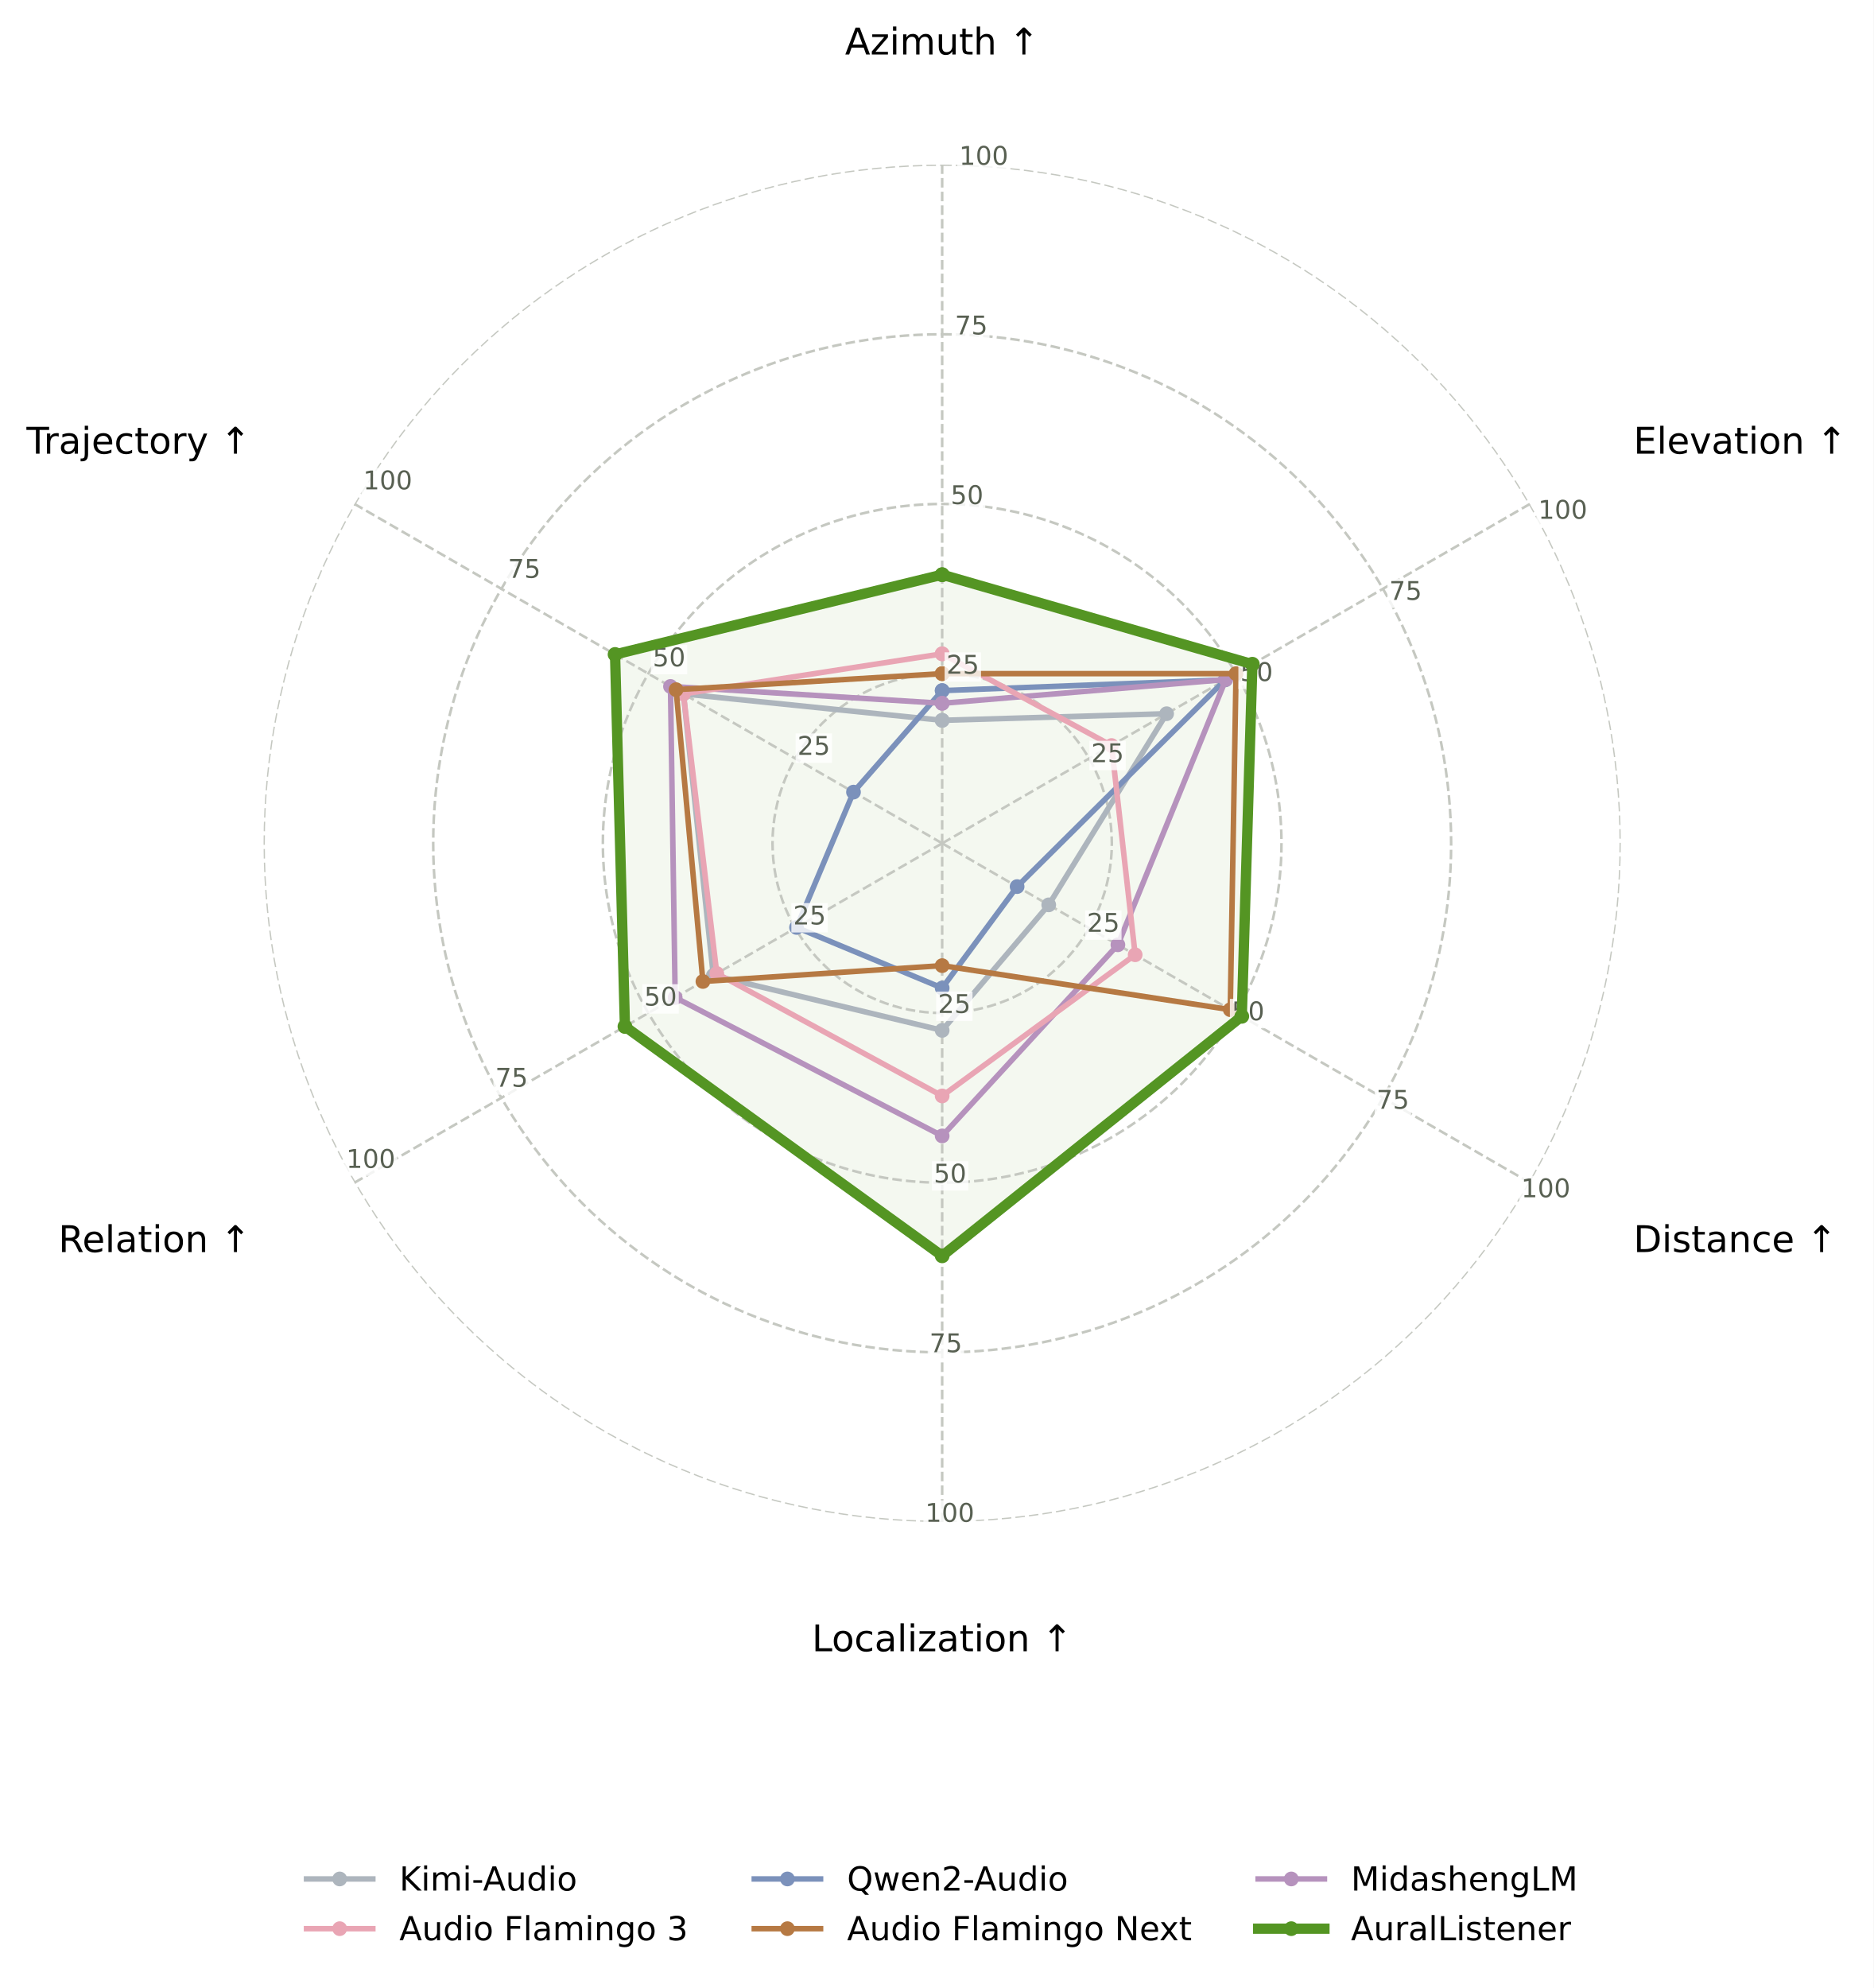
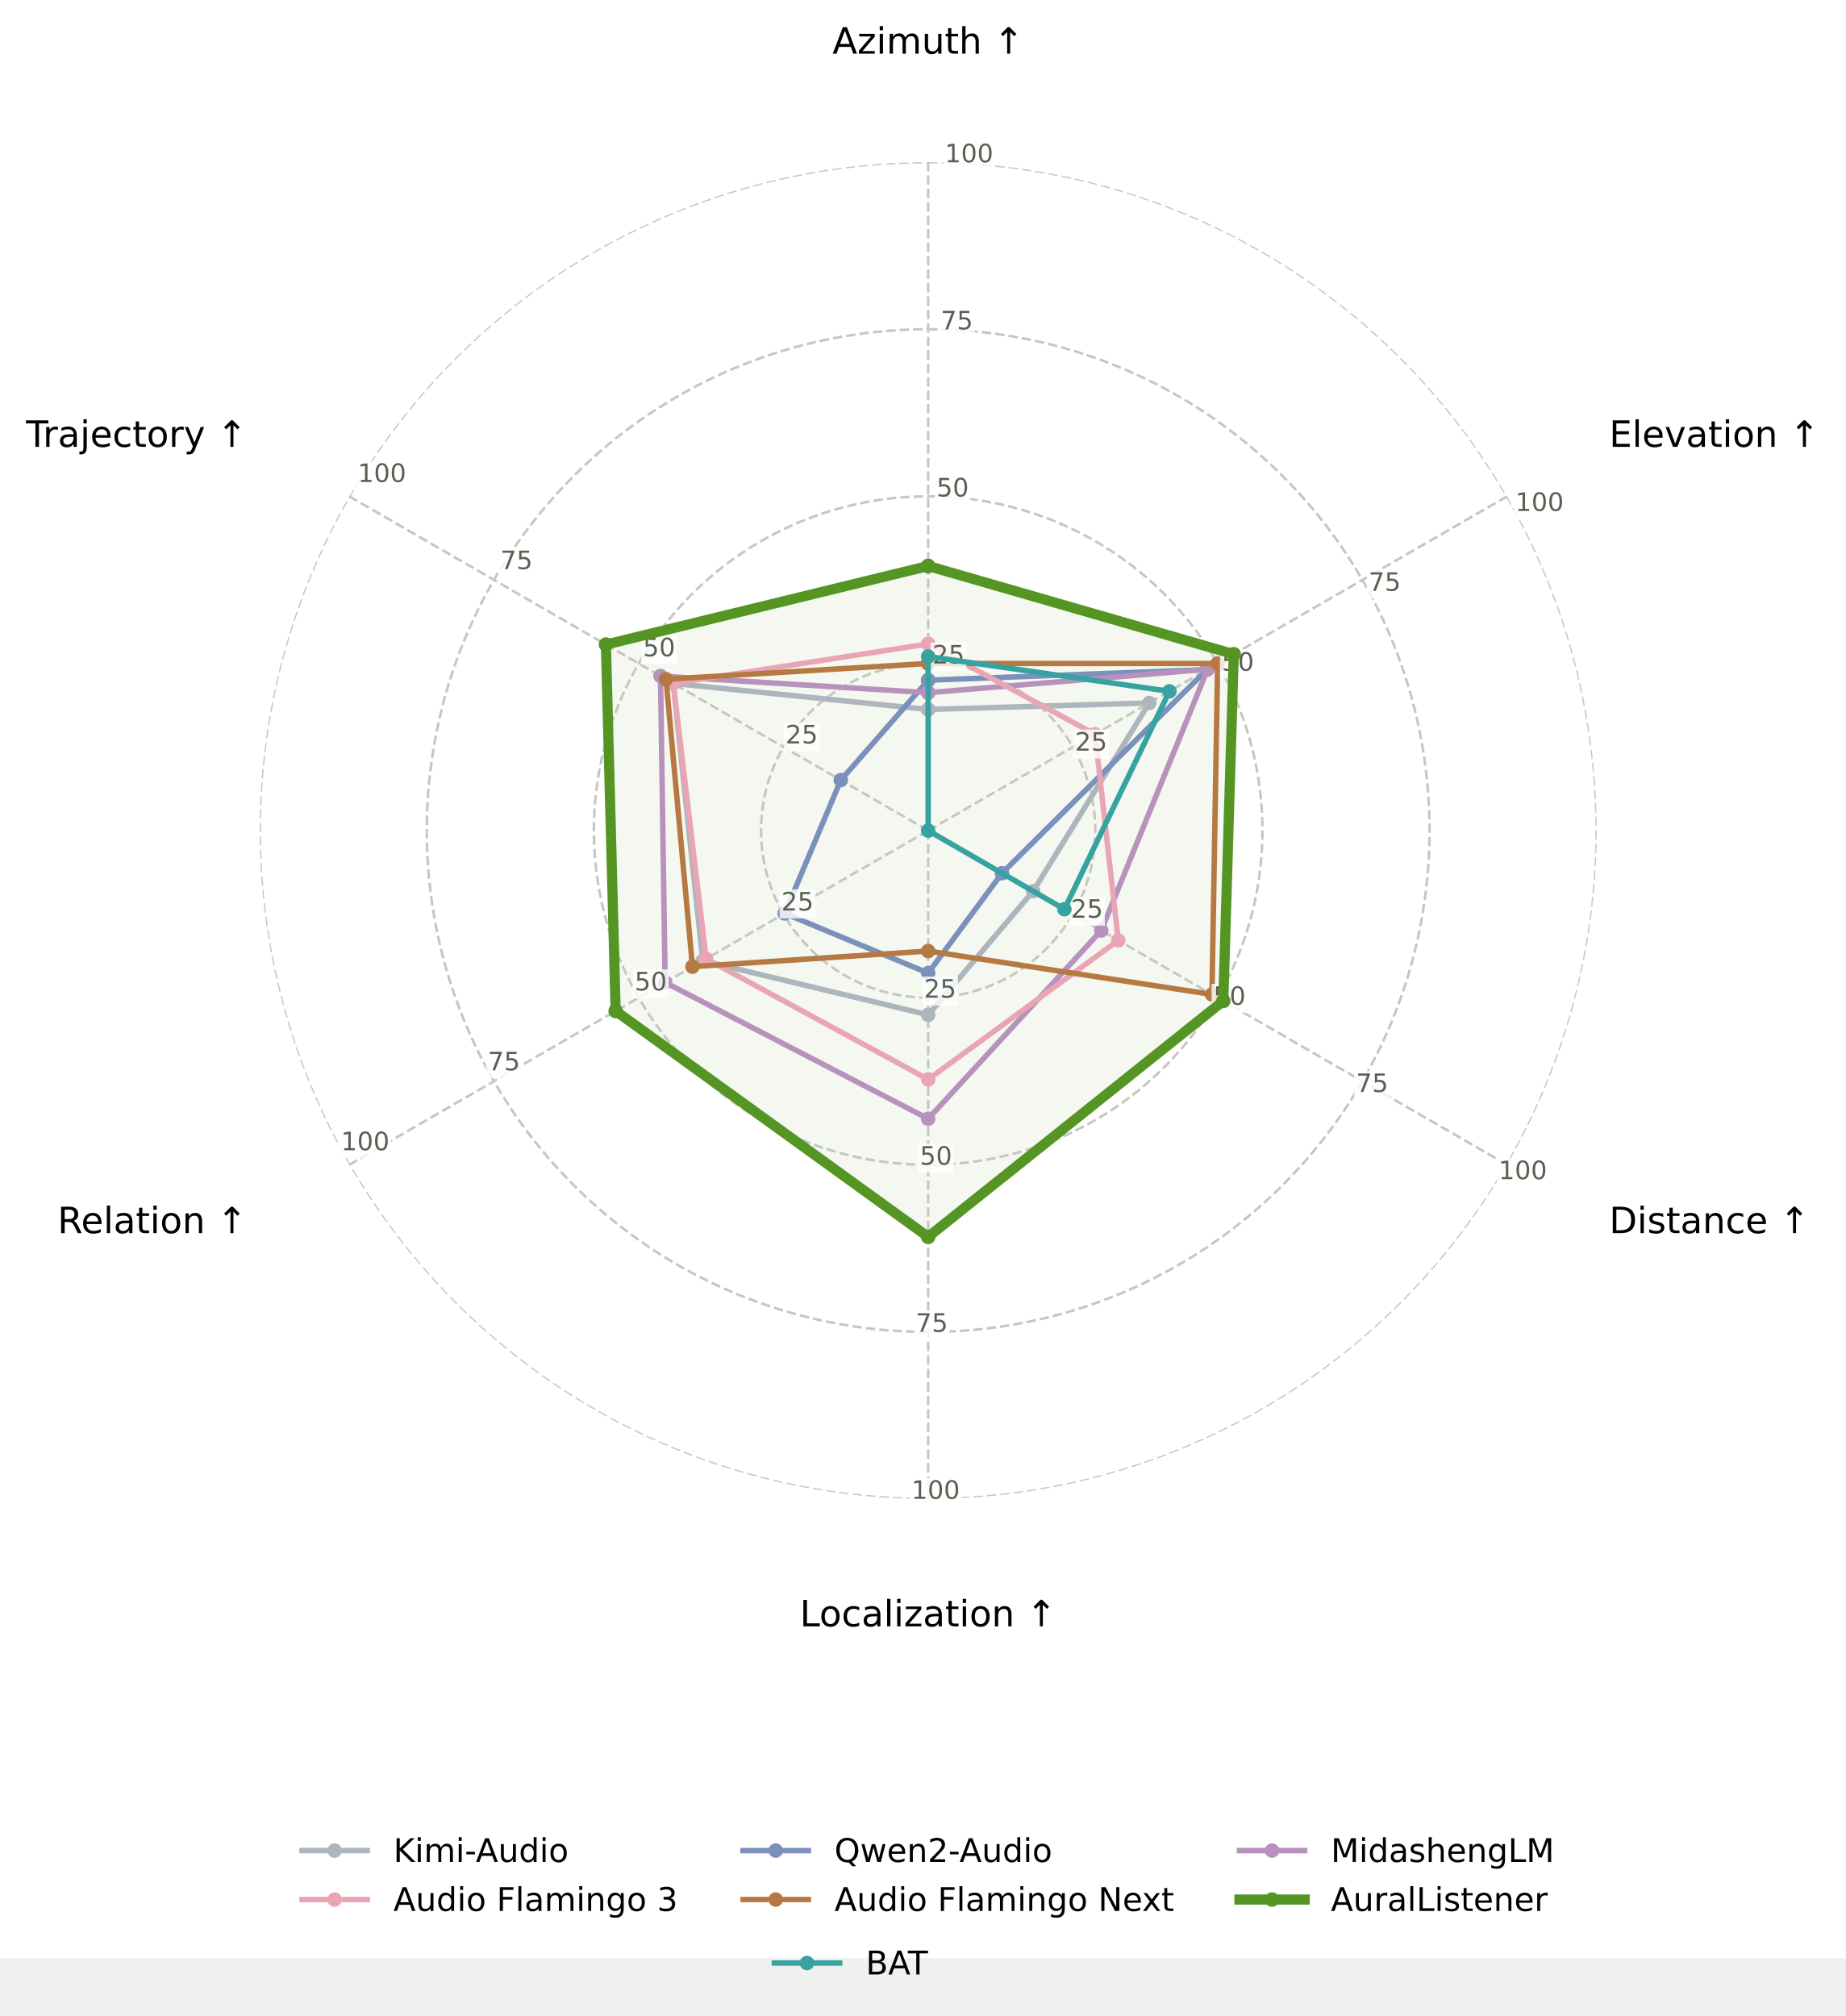
- <svg xmlns="http://www.w3.org/2000/svg" xmlns:xlink="http://www.w3.org/1999/xlink" width="508.885pt" height="539.88pt" viewBox="0 0 508.885 539.88" version="1.1">
+ <svg xmlns="http://www.w3.org/2000/svg" xmlns:xlink="http://www.w3.org/1999/xlink" width="508.885pt" height="555.88pt" viewBox="0 0 508.885 555.88" version="1.1">
  <defs>
    <style type="text/css">*{stroke-linejoin: round; stroke-linecap: butt}</style>
  </defs>
  <g id="figure_1">
    <g id="patch_1">
      <path d="M 0 539.88 L 508.885 539.88 L 508.885 0 L 0 0 z " style="fill: #ffffff" />
    </g>
    <g id="axes_1">
      <g id="patch_2">
        <path d="M 440.224 229.02 C 440.224 204.816 435.457 180.846 426.194 158.484 C 416.931 136.122 403.354 115.802 386.238 98.686 C 369.123 81.571 348.803 67.994 326.441 58.731 C 304.078 49.468 280.109 44.7 255.904 44.7 C 231.7 44.7 207.73 49.468 185.368 58.731 C 163.006 67.994 142.686 81.571 125.571 98.686 C 108.455 115.802 94.878 136.122 85.615 158.484 C 76.352 180.846 71.584 204.816 71.584 229.02 C 71.584 253.225 76.352 277.194 85.615 299.557 C 94.878 321.919 108.455 342.239 125.571 359.354 C 142.686 376.47 163.006 390.047 185.368 399.31 C 207.73 408.573 231.7 413.34 255.904 413.34 C 280.109 413.34 304.078 408.573 326.441 399.31 C 348.803 390.047 369.123 376.47 386.238 359.354 C 403.354 342.239 416.931 321.919 426.194 299.557 C 435.457 277.194 440.224 253.225 440.224 229.02 M 255.904 229.02 C 255.904 229.02 255.904 229.02 255.904 229.02 C 255.904 229.02 255.904 229.02 255.904 229.02 C 255.904 229.02 255.904 229.02 255.904 229.02 C 255.904 229.02 255.904 229.02 255.904 229.02 C 255.904 229.02 255.904 229.02 255.904 229.02 C 255.904 229.02 255.904 229.02 255.904 229.02 C 255.904 229.02 255.904 229.02 255.904 229.02 C 255.904 229.02 255.904 229.02 255.904 229.02 C 255.904 229.02 255.904 229.02 255.904 229.02 C 255.904 229.02 255.904 229.02 255.904 229.02 C 255.904 229.02 255.904 229.02 255.904 229.02 C 255.904 229.02 255.904 229.02 255.904 229.02 C 255.904 229.02 255.904 229.02 255.904 229.02 C 255.904 229.02 255.904 229.02 255.904 229.02 C 255.904 229.02 255.904 229.02 255.904 229.02 C 255.904 229.02 255.904 229.02 255.904 229.02 z " style="fill: #ffffff" />
      </g>
      <g id="model-fill-5">
        <path d="M 255.904 156.067 L 340.155 180.378 L 337.282 276.004 L 255.904 341.05 L 169.738 278.768 L 167.057 177.724 z " clip-path="url(#p3840c9216e)" style="fill: #549523; opacity: 0.07; stroke: #549523; stroke-linejoin: miter" />
      </g>
      <g id="matplotlib.axis_1">
        <g id="xtick_1">
          <g id="line2d_1">
            <path d="M 255.904 229.02 L 255.904 44.7 " clip-path="url(#p3840c9216e)" style="fill: none; stroke-dasharray: 2.59,1.12; stroke-dashoffset: 0; stroke: #c5c8c1; stroke-width: 0.7" />
          </g>
          <g id="text_1">
            <text style="font-size: 10px; font-family: 'DejaVu Sans', 'Bitstream Vera Sans', 'Computer Modern Sans Serif', 'Lucida Grande', 'Verdana', 'Geneva', 'Lucid', 'Arial', 'Helvetica', 'Avant Garde', sans-serif; text-anchor: middle" x="255.904" y="14.798" transform="rotate(-0 255.9044 14.79844)">Azimuth ↑</text>
          </g>
        </g>
        <g id="xtick_2">
          <g id="line2d_2">
            <path d="M 255.904 229.02 L 415.53 136.86 " clip-path="url(#p3840c9216e)" style="fill: none; stroke-dasharray: 2.59,1.12; stroke-dashoffset: 0; stroke: #c5c8c1; stroke-width: 0.7" />
          </g>
          <g id="text_2">
            <text style="font-size: 10px; font-family: 'DejaVu Sans', 'Bitstream Vera Sans', 'Computer Modern Sans Serif', 'Lucida Grande', 'Verdana', 'Geneva', 'Lucid', 'Arial', 'Helvetica', 'Avant Garde', sans-serif; text-anchor: start" x="443.676" y="123.208" transform="rotate(-0 443.6761 123.2084)">Elevation ↑</text>
          </g>
        </g>
        <g id="xtick_3">
          <g id="line2d_3">
            <path d="M 255.904 229.02 L 415.53 321.18 " clip-path="url(#p3840c9216e)" style="fill: none; stroke-dasharray: 2.59,1.12; stroke-dashoffset: 0; stroke: #c5c8c1; stroke-width: 0.7" />
          </g>
          <g id="text_3">
            <text style="font-size: 10px; font-family: 'DejaVu Sans', 'Bitstream Vera Sans', 'Computer Modern Sans Serif', 'Lucida Grande', 'Verdana', 'Geneva', 'Lucid', 'Arial', 'Helvetica', 'Avant Garde', sans-serif; text-anchor: start" x="443.676" y="340.028" transform="rotate(-0 443.6761 340.0284)">Distance ↑</text>
          </g>
        </g>
        <g id="xtick_4">
          <g id="line2d_4">
            <path d="M 255.904 229.02 L 255.904 413.34 " clip-path="url(#p3840c9216e)" style="fill: none; stroke-dasharray: 2.59,1.12; stroke-dashoffset: 0; stroke: #c5c8c1; stroke-width: 0.7" />
          </g>
          <g id="text_4">
            <text style="font-size: 10px; font-family: 'DejaVu Sans', 'Bitstream Vera Sans', 'Computer Modern Sans Serif', 'Lucida Grande', 'Verdana', 'Geneva', 'Lucid', 'Arial', 'Helvetica', 'Avant Garde', sans-serif; text-anchor: middle" x="255.904" y="448.438" transform="rotate(-0 255.9044 448.4384)">Localization ↑</text>
          </g>
        </g>
        <g id="xtick_5">
          <g id="line2d_5">
            <path d="M 255.904 229.02 L 96.279 321.18 " clip-path="url(#p3840c9216e)" style="fill: none; stroke-dasharray: 2.59,1.12; stroke-dashoffset: 0; stroke: #c5c8c1; stroke-width: 0.7" />
          </g>
          <g id="text_5">
            <text style="font-size: 10px; font-family: 'DejaVu Sans', 'Bitstream Vera Sans', 'Computer Modern Sans Serif', 'Lucida Grande', 'Verdana', 'Geneva', 'Lucid', 'Arial', 'Helvetica', 'Avant Garde', sans-serif; text-anchor: end" x="68.133" y="340.028" transform="rotate(-0 68.13281 340.0284)">Relation ↑</text>
          </g>
        </g>
        <g id="xtick_6">
          <g id="line2d_6">
            <path d="M 255.904 229.02 L 96.279 136.86 " clip-path="url(#p3840c9216e)" style="fill: none; stroke-dasharray: 2.59,1.12; stroke-dashoffset: 0; stroke: #c5c8c1; stroke-width: 0.7" />
          </g>
          <g id="text_6">
            <text style="font-size: 10px; font-family: 'DejaVu Sans', 'Bitstream Vera Sans', 'Computer Modern Sans Serif', 'Lucida Grande', 'Verdana', 'Geneva', 'Lucid', 'Arial', 'Helvetica', 'Avant Garde', sans-serif; text-anchor: end" x="68.133" y="123.208" transform="rotate(-0 68.13281 123.2084)">Trajectory ↑</text>
          </g>
        </g>
      </g>
      <g id="matplotlib.axis_2">
        <g id="ytick_1">
          <g id="line2d_7">
            <path d="M 255.904 182.94 C 261.956 182.94 267.948 184.132 273.538 186.448 C 279.129 188.764 284.209 192.158 288.488 196.437 C 292.767 200.716 296.161 205.796 298.477 211.386 C 300.792 216.977 301.984 222.969 301.984 229.02 C 301.984 235.072 300.792 241.064 298.477 246.654 C 296.161 252.245 292.767 257.325 288.488 261.604 C 284.209 265.883 279.129 269.277 273.538 271.593 C 267.948 273.908 261.956 275.1 255.904 275.1 C 249.853 275.1 243.861 273.908 238.27 271.593 C 232.68 269.277 227.6 265.883 223.321 261.604 C 219.042 257.325 215.648 252.245 213.332 246.654 C 211.016 241.064 209.824 235.072 209.824 229.02 C 209.824 222.969 211.016 216.977 213.332 211.386 C 215.648 205.796 219.042 200.716 223.321 196.437 C 227.6 192.158 232.68 188.764 238.27 186.448 C 243.861 184.132 249.853 182.94 255.904 182.94 " clip-path="url(#p3840c9216e)" style="fill: none; stroke-dasharray: 2.59,1.12; stroke-dashoffset: 0; stroke: #c5c8c1; stroke-width: 0.7" />
          </g>
        </g>
        <g id="ytick_2">
          <g id="line2d_8">
            <path d="M 255.904 136.86 C 268.007 136.86 279.991 139.244 291.173 143.876 C 302.354 148.507 312.514 155.296 321.071 163.853 C 329.629 172.411 336.418 182.571 341.049 193.752 C 345.681 204.933 348.064 216.918 348.064 229.02 C 348.064 241.123 345.681 253.107 341.049 264.288 C 336.418 275.47 329.629 285.63 321.071 294.187 C 312.514 302.745 302.354 309.534 291.173 314.165 C 279.991 318.796 268.007 321.18 255.904 321.18 C 243.802 321.18 231.817 318.796 220.636 314.165 C 209.455 309.534 199.295 302.745 190.737 294.187 C 182.18 285.63 175.391 275.47 170.76 264.288 C 166.128 253.107 163.744 241.123 163.744 229.02 C 163.744 216.918 166.128 204.933 170.76 193.752 C 175.391 182.571 182.18 172.411 190.737 163.853 C 199.295 155.296 209.455 148.507 220.636 143.876 C 231.817 139.244 243.802 136.86 255.904 136.86 " clip-path="url(#p3840c9216e)" style="fill: none; stroke-dasharray: 2.59,1.12; stroke-dashoffset: 0; stroke: #c5c8c1; stroke-width: 0.7" />
          </g>
        </g>
        <g id="ytick_3">
          <g id="line2d_9">
            <path d="M 255.904 90.78 C 274.058 90.78 292.035 94.356 308.807 101.303 C 325.578 108.25 340.818 118.433 353.655 131.27 C 366.491 144.106 376.674 159.347 383.622 176.118 C 390.569 192.89 394.144 210.867 394.144 229.02 C 394.144 247.174 390.569 265.151 383.622 281.923 C 376.674 298.694 366.491 313.934 353.655 326.771 C 340.818 339.607 325.578 349.79 308.807 356.737 C 292.035 363.685 274.058 367.26 255.904 367.26 C 237.751 367.26 219.774 363.685 203.002 356.737 C 186.231 349.79 170.99 339.607 158.154 326.771 C 145.318 313.934 135.134 298.694 128.187 281.923 C 121.24 265.151 117.664 247.174 117.664 229.02 C 117.664 210.867 121.24 192.89 128.187 176.118 C 135.134 159.347 145.318 144.106 158.154 131.27 C 170.99 118.433 186.231 108.25 203.002 101.303 C 219.774 94.356 237.751 90.78 255.904 90.78 " clip-path="url(#p3840c9216e)" style="fill: none; stroke-dasharray: 2.59,1.12; stroke-dashoffset: 0; stroke: #c5c8c1; stroke-width: 0.7" />
          </g>
        </g>
        <g id="ytick_4">
          <g id="line2d_10">
            <path d="M 255.904 44.7 C 280.109 44.7 304.078 49.468 326.441 58.731 C 348.803 67.994 369.123 81.571 386.238 98.686 C 403.354 115.802 416.931 136.122 426.194 158.484 C 435.457 180.846 440.224 204.816 440.224 229.02 C 440.224 253.225 435.457 277.194 426.194 299.557 C 416.931 321.919 403.354 342.239 386.238 359.354 C 369.123 376.47 348.803 390.047 326.441 399.31 C 304.078 408.573 280.109 413.34 255.904 413.34 C 231.7 413.34 207.73 408.573 185.368 399.31 C 163.006 390.047 142.686 376.47 125.571 359.354 C 108.455 342.239 94.878 321.919 85.615 299.557 C 76.352 277.194 71.584 253.225 71.584 229.02 C 71.584 204.816 76.352 180.846 85.615 158.484 C 94.878 136.122 108.455 115.802 125.571 98.686 C 142.686 81.571 163.006 67.994 185.368 58.731 C 207.73 49.468 231.7 44.7 255.904 44.7 " clip-path="url(#p3840c9216e)" style="fill: none; stroke-dasharray: 2.59,1.12; stroke-dashoffset: 0; stroke: #c5c8c1; stroke-width: 0.7" />
          </g>
        </g>
      </g>
      <g id="model-series-0">
        <path d="M 255.904 195.622 L 316.866 193.824 L 284.845 245.729 L 255.904 279.819 L 193.746 264.907 L 185.621 188.442 L 255.904 195.622 " clip-path="url(#p3840c9216e)" style="fill: none; stroke: #adb5bd; stroke-width: 1.5; stroke-linecap: square" />
        <defs>
          <path id="ma4193a4b2f" d="M 0 1.5 C 0.398 1.5 0.779 1.342 1.061 1.061 C 1.342 0.779 1.5 0.398 1.5 0 C 1.5 -0.398 1.342 -0.779 1.061 -1.061 C 0.779 -1.342 0.398 -1.5 0 -1.5 C -0.398 -1.5 -0.779 -1.342 -1.061 -1.061 C -1.342 -0.779 -1.5 -0.398 -1.5 0 C -1.5 0.398 -1.342 0.779 -1.061 1.061 C -0.779 1.342 -0.398 1.5 0 1.5 z " style="stroke: #adb5bd" />
        </defs>
        <g clip-path="url(#p3840c9216e)">
          <use xlink:href="#ma4193a4b2f" x="255.904" y="195.622" style="fill: #adb5bd; stroke: #adb5bd" />
          <use xlink:href="#ma4193a4b2f" x="316.866" y="193.824" style="fill: #adb5bd; stroke: #adb5bd" />
          <use xlink:href="#ma4193a4b2f" x="284.845" y="245.729" style="fill: #adb5bd; stroke: #adb5bd" />
          <use xlink:href="#ma4193a4b2f" x="255.904" y="279.819" style="fill: #adb5bd; stroke: #adb5bd" />
          <use xlink:href="#ma4193a4b2f" x="193.746" y="264.907" style="fill: #adb5bd; stroke: #adb5bd" />
          <use xlink:href="#ma4193a4b2f" x="185.621" y="188.442" style="fill: #adb5bd; stroke: #adb5bd" />
          <use xlink:href="#ma4193a4b2f" x="255.904" y="195.622" style="fill: #adb5bd; stroke: #adb5bd" />
        </g>
      </g>
      <g id="model-series-1">
        <path d="M 255.904 187.548 L 332.78 184.636 L 276.257 240.771 L 255.904 268.317 L 216.349 251.858 L 231.817 215.113 L 255.904 187.548 " clip-path="url(#p3840c9216e)" style="fill: none; stroke: #7b91bb; stroke-width: 1.5; stroke-linecap: square" />
        <defs>
          <path id="ma89e41f3e8" d="M 0 1.5 C 0.398 1.5 0.779 1.342 1.061 1.061 C 1.342 0.779 1.5 0.398 1.5 0 C 1.5 -0.398 1.342 -0.779 1.061 -1.061 C 0.779 -1.342 0.398 -1.5 0 -1.5 C -0.398 -1.5 -0.779 -1.342 -1.061 -1.061 C -1.342 -0.779 -1.5 -0.398 -1.5 0 C -1.5 0.398 -1.342 0.779 -1.061 1.061 C -0.779 1.342 -0.398 1.5 0 1.5 z " style="stroke: #7b91bb" />
        </defs>
        <g clip-path="url(#p3840c9216e)">
          <use xlink:href="#ma89e41f3e8" x="255.904" y="187.548" style="fill: #7b91bb; stroke: #7b91bb" />
          <use xlink:href="#ma89e41f3e8" x="332.78" y="184.636" style="fill: #7b91bb; stroke: #7b91bb" />
          <use xlink:href="#ma89e41f3e8" x="276.257" y="240.771" style="fill: #7b91bb; stroke: #7b91bb" />
          <use xlink:href="#ma89e41f3e8" x="255.904" y="268.317" style="fill: #7b91bb; stroke: #7b91bb" />
          <use xlink:href="#ma89e41f3e8" x="216.349" y="251.858" style="fill: #7b91bb; stroke: #7b91bb" />
          <use xlink:href="#ma89e41f3e8" x="231.817" y="215.113" style="fill: #7b91bb; stroke: #7b91bb" />
          <use xlink:href="#ma89e41f3e8" x="255.904" y="187.548" style="fill: #7b91bb; stroke: #7b91bb" />
        </g>
      </g>
      <g id="model-series-2">
        <path d="M 255.904 190.995 L 332.94 184.544 L 303.633 256.576 L 255.904 308.481 L 183.386 270.889 L 182.109 186.415 L 255.904 190.995 " clip-path="url(#p3840c9216e)" style="fill: none; stroke: #b692bd; stroke-width: 1.5; stroke-linecap: square" />
        <defs>
          <path id="m58db5343f2" d="M 0 1.5 C 0.398 1.5 0.779 1.342 1.061 1.061 C 1.342 0.779 1.5 0.398 1.5 0 C 1.5 -0.398 1.342 -0.779 1.061 -1.061 C 0.779 -1.342 0.398 -1.5 0 -1.5 C -0.398 -1.5 -0.779 -1.342 -1.061 -1.061 C -1.342 -0.779 -1.5 -0.398 -1.5 0 C -1.5 0.398 -1.342 0.779 -1.061 1.061 C -0.779 1.342 -0.398 1.5 0 1.5 z " style="stroke: #b692bd" />
        </defs>
        <g clip-path="url(#p3840c9216e)">
          <use xlink:href="#m58db5343f2" x="255.904" y="190.995" style="fill: #b692bd; stroke: #b692bd" />
          <use xlink:href="#m58db5343f2" x="332.94" y="184.544" style="fill: #b692bd; stroke: #b692bd" />
          <use xlink:href="#m58db5343f2" x="303.633" y="256.576" style="fill: #b692bd; stroke: #b692bd" />
          <use xlink:href="#m58db5343f2" x="255.904" y="308.481" style="fill: #b692bd; stroke: #b692bd" />
          <use xlink:href="#m58db5343f2" x="183.386" y="270.889" style="fill: #b692bd; stroke: #b692bd" />
          <use xlink:href="#m58db5343f2" x="182.109" y="186.415" style="fill: #b692bd; stroke: #b692bd" />
          <use xlink:href="#m58db5343f2" x="255.904" y="190.995" style="fill: #b692bd; stroke: #b692bd" />
        </g>
      </g>
      <g id="model-series-3">
        <path d="M 255.904 177.558 L 301.909 202.46 L 308.326 259.286 L 255.904 297.624 L 194.688 264.364 L 185.621 188.442 L 255.904 177.558 " clip-path="url(#p3840c9216e)" style="fill: none; stroke: #e9a5b4; stroke-width: 1.5; stroke-linecap: square" />
        <defs>
          <path id="m032bfdff97" d="M 0 1.5 C 0.398 1.5 0.779 1.342 1.061 1.061 C 1.342 0.779 1.5 0.398 1.5 0 C 1.5 -0.398 1.342 -0.779 1.061 -1.061 C 0.779 -1.342 0.398 -1.5 0 -1.5 C -0.398 -1.5 -0.779 -1.342 -1.061 -1.061 C -1.342 -0.779 -1.5 -0.398 -1.5 0 C -1.5 0.398 -1.342 0.779 -1.061 1.061 C -0.779 1.342 -0.398 1.5 0 1.5 z " style="stroke: #e9a5b4" />
        </defs>
        <g clip-path="url(#p3840c9216e)">
          <use xlink:href="#m032bfdff97" x="255.904" y="177.558" style="fill: #e9a5b4; stroke: #e9a5b4" />
          <use xlink:href="#m032bfdff97" x="301.909" y="202.46" style="fill: #e9a5b4; stroke: #e9a5b4" />
          <use xlink:href="#m032bfdff97" x="308.326" y="259.286" style="fill: #e9a5b4; stroke: #e9a5b4" />
          <use xlink:href="#m032bfdff97" x="255.904" y="297.624" style="fill: #e9a5b4; stroke: #e9a5b4" />
          <use xlink:href="#m032bfdff97" x="194.688" y="264.364" style="fill: #e9a5b4; stroke: #e9a5b4" />
          <use xlink:href="#m032bfdff97" x="185.621" y="188.442" style="fill: #e9a5b4; stroke: #e9a5b4" />
          <use xlink:href="#m032bfdff97" x="255.904" y="177.558" style="fill: #e9a5b4; stroke: #e9a5b4" />
        </g>
      </g>
      <g id="model-series-4">
        <path d="M 255.904 182.94 L 335.717 182.94 L 334.153 274.197 L 255.904 262.235 L 190.921 266.539 L 183.626 187.29 L 255.904 182.94 " clip-path="url(#p3840c9216e)" style="fill: none; stroke: #b67943; stroke-width: 1.5; stroke-linecap: square" />
        <defs>
          <path id="m6fd2fa58af" d="M 0 1.5 C 0.398 1.5 0.779 1.342 1.061 1.061 C 1.342 0.779 1.5 0.398 1.5 0 C 1.5 -0.398 1.342 -0.779 1.061 -1.061 C 0.779 -1.342 0.398 -1.5 0 -1.5 C -0.398 -1.5 -0.779 -1.342 -1.061 -1.061 C -1.342 -0.779 -1.5 -0.398 -1.5 0 C -1.5 0.398 -1.342 0.779 -1.061 1.061 C -0.779 1.342 -0.398 1.5 0 1.5 z " style="stroke: #b67943" />
        </defs>
        <g clip-path="url(#p3840c9216e)">
          <use xlink:href="#m6fd2fa58af" x="255.904" y="182.94" style="fill: #b67943; stroke: #b67943" />
          <use xlink:href="#m6fd2fa58af" x="335.717" y="182.94" style="fill: #b67943; stroke: #b67943" />
          <use xlink:href="#m6fd2fa58af" x="334.153" y="274.197" style="fill: #b67943; stroke: #b67943" />
          <use xlink:href="#m6fd2fa58af" x="255.904" y="262.235" style="fill: #b67943; stroke: #b67943" />
          <use xlink:href="#m6fd2fa58af" x="190.921" y="266.539" style="fill: #b67943; stroke: #b67943" />
          <use xlink:href="#m6fd2fa58af" x="183.626" y="187.29" style="fill: #b67943; stroke: #b67943" />
          <use xlink:href="#m6fd2fa58af" x="255.904" y="182.94" style="fill: #b67943; stroke: #b67943" />
        </g>
      </g>
      <g id="text_7">
        <g id="patch_3">
          <path d="M 256.566 185.126 L 266.454 185.126 L 266.454 177.146 L 256.566 177.146 z " style="fill: #ffffff; opacity: 0.8" />
        </g>
        <text style="font-size: 7px; font-family: 'DejaVu Sans', 'Bitstream Vera Sans', 'Computer Modern Sans Serif', 'Lucida Grande', 'Verdana', 'Geneva', 'Lucid', 'Arial', 'Helvetica', 'Avant Garde', sans-serif; text-anchor: start; fill: #586052" x="257.056" y="182.955" transform="rotate(-0 257.0563 182.9548)">25</text>
      </g>
      <g id="text_8">
        <g id="patch_4">
          <path d="M 257.718 139.061 L 267.606 139.061 L 267.606 131.081 L 257.718 131.081 z " style="fill: #ffffff; opacity: 0.8" />
        </g>
        <text style="font-size: 7px; font-family: 'DejaVu Sans', 'Bitstream Vera Sans', 'Computer Modern Sans Serif', 'Lucida Grande', 'Verdana', 'Geneva', 'Lucid', 'Arial', 'Helvetica', 'Avant Garde', sans-serif; text-anchor: start; fill: #586052" x="258.208" y="136.889" transform="rotate(-0 258.2082 136.8892)">50</text>
      </g>
      <g id="text_9">
        <g id="patch_5">
          <path d="M 258.87 92.995 L 268.758 92.995 L 268.758 85.015 L 258.87 85.015 z " style="fill: #ffffff; opacity: 0.8" />
        </g>
        <text style="font-size: 7px; font-family: 'DejaVu Sans', 'Bitstream Vera Sans', 'Computer Modern Sans Serif', 'Lucida Grande', 'Verdana', 'Geneva', 'Lucid', 'Arial', 'Helvetica', 'Avant Garde', sans-serif; text-anchor: start; fill: #586052" x="259.36" y="90.824" transform="rotate(-0 259.3601 90.82359)">75</text>
      </g>
      <g id="text_10">
        <g id="patch_6">
          <path d="M 260.022 46.93 L 274.363 46.93 L 274.363 38.95 L 260.022 38.95 z " style="fill: #ffffff; opacity: 0.8" />
        </g>
        <text style="font-size: 7px; font-family: 'DejaVu Sans', 'Bitstream Vera Sans', 'Computer Modern Sans Serif', 'Lucida Grande', 'Verdana', 'Geneva', 'Lucid', 'Arial', 'Helvetica', 'Avant Garde', sans-serif; text-anchor: start; fill: #586052" x="260.512" y="44.758" transform="rotate(-0 260.512 44.75799)">100</text>
      </g>
      <g id="text_11">
        <g id="patch_7">
          <path d="M 295.884 209.157 L 305.772 209.157 L 305.772 201.177 L 295.884 201.177 z " style="fill: #ffffff; opacity: 0.8" />
        </g>
        <text style="font-size: 7px; font-family: 'DejaVu Sans', 'Bitstream Vera Sans', 'Computer Modern Sans Serif', 'Lucida Grande', 'Verdana', 'Geneva', 'Lucid', 'Arial', 'Helvetica', 'Avant Garde', sans-serif; text-anchor: start; fill: #586052" x="296.374" y="206.985" transform="rotate(-0 296.3744 206.9851)">25</text>
      </g>
      <g id="text_12">
        <g id="patch_8">
          <path d="M 336.354 187.122 L 346.242 187.122 L 346.242 179.142 L 336.354 179.142 z " style="fill: #ffffff; opacity: 0.8" />
        </g>
        <text style="font-size: 7px; font-family: 'DejaVu Sans', 'Bitstream Vera Sans', 'Computer Modern Sans Serif', 'Lucida Grande', 'Verdana', 'Geneva', 'Lucid', 'Arial', 'Helvetica', 'Avant Garde', sans-serif; text-anchor: start; fill: #586052" x="336.844" y="184.95" transform="rotate(-0 336.8443 184.9499)">50</text>
      </g>
      <g id="text_13">
        <g id="patch_9">
          <path d="M 376.824 165.086 L 386.712 165.086 L 386.712 157.106 L 376.824 157.106 z " style="fill: #ffffff; opacity: 0.8" />
        </g>
        <text style="font-size: 7px; font-family: 'DejaVu Sans', 'Bitstream Vera Sans', 'Computer Modern Sans Serif', 'Lucida Grande', 'Verdana', 'Geneva', 'Lucid', 'Arial', 'Helvetica', 'Avant Garde', sans-serif; text-anchor: start; fill: #586052" x="377.314" y="162.915" transform="rotate(-0 377.3142 162.9147)">75</text>
      </g>
      <g id="text_14">
        <g id="patch_10">
          <path d="M 417.294 143.051 L 431.635 143.051 L 431.635 135.071 L 417.294 135.071 z " style="fill: #ffffff; opacity: 0.8" />
        </g>
        <text style="font-size: 7px; font-family: 'DejaVu Sans', 'Bitstream Vera Sans', 'Computer Modern Sans Serif', 'Lucida Grande', 'Verdana', 'Geneva', 'Lucid', 'Arial', 'Helvetica', 'Avant Garde', sans-serif; text-anchor: start; fill: #586052" x="417.784" y="140.879" transform="rotate(-0 417.7841 140.8794)">100</text>
      </g>
      <g id="text_15">
        <g id="patch_11">
          <path d="M 294.732 255.222 L 304.62 255.222 L 304.62 247.242 L 294.732 247.242 z " style="fill: #ffffff; opacity: 0.8" />
        </g>
        <text style="font-size: 7px; font-family: 'DejaVu Sans', 'Bitstream Vera Sans', 'Computer Modern Sans Serif', 'Lucida Grande', 'Verdana', 'Geneva', 'Lucid', 'Arial', 'Helvetica', 'Avant Garde', sans-serif; text-anchor: start; fill: #586052" x="295.222" y="253.051" transform="rotate(-0 295.2225 253.0507)">25</text>
      </g>
      <g id="text_16">
        <g id="patch_12">
          <path d="M 334.051 279.253 L 343.938 279.253 L 343.938 271.273 L 334.051 271.273 z " style="fill: #ffffff; opacity: 0.8" />
        </g>
        <text style="font-size: 7px; font-family: 'DejaVu Sans', 'Bitstream Vera Sans', 'Computer Modern Sans Serif', 'Lucida Grande', 'Verdana', 'Geneva', 'Lucid', 'Arial', 'Helvetica', 'Avant Garde', sans-serif; text-anchor: start; fill: #586052" x="334.541" y="277.081" transform="rotate(-0 334.5405 277.0811)">50</text>
      </g>
      <g id="text_17">
        <g id="patch_13">
          <path d="M 373.369 303.283 L 383.256 303.283 L 383.256 295.303 L 373.369 295.303 z " style="fill: #ffffff; opacity: 0.8" />
        </g>
        <text style="font-size: 7px; font-family: 'DejaVu Sans', 'Bitstream Vera Sans', 'Computer Modern Sans Serif', 'Lucida Grande', 'Verdana', 'Geneva', 'Lucid', 'Arial', 'Helvetica', 'Avant Garde', sans-serif; text-anchor: start; fill: #586052" x="373.859" y="301.111" transform="rotate(-0 373.8586 301.1115)">75</text>
      </g>
      <g id="text_18">
        <g id="patch_14">
          <path d="M 412.687 327.313 L 427.028 327.313 L 427.028 319.333 L 412.687 319.333 z " style="fill: #ffffff; opacity: 0.8" />
        </g>
        <text style="font-size: 7px; font-family: 'DejaVu Sans', 'Bitstream Vera Sans', 'Computer Modern Sans Serif', 'Lucida Grande', 'Verdana', 'Geneva', 'Lucid', 'Arial', 'Helvetica', 'Avant Garde', sans-serif; text-anchor: start; fill: #586052" x="413.177" y="325.142" transform="rotate(-0 413.1766 325.1418)">100</text>
      </g>
      <g id="text_19">
        <g id="patch_15">
          <path d="M 254.263 277.258 L 264.15 277.258 L 264.15 269.278 L 254.263 269.278 z " style="fill: #ffffff; opacity: 0.8" />
        </g>
        <text style="font-size: 7px; font-family: 'DejaVu Sans', 'Bitstream Vera Sans', 'Computer Modern Sans Serif', 'Lucida Grande', 'Verdana', 'Geneva', 'Lucid', 'Arial', 'Helvetica', 'Avant Garde', sans-serif; text-anchor: start; fill: #586052" x="254.753" y="275.086" transform="rotate(-0 254.7526 275.086)">25</text>
      </g>
      <g id="text_20">
        <g id="patch_16">
          <path d="M 253.111 323.323 L 262.998 323.323 L 262.998 315.343 L 253.111 315.343 z " style="fill: #ffffff; opacity: 0.8" />
        </g>
        <text style="font-size: 7px; font-family: 'DejaVu Sans', 'Bitstream Vera Sans', 'Computer Modern Sans Serif', 'Lucida Grande', 'Verdana', 'Geneva', 'Lucid', 'Arial', 'Helvetica', 'Avant Garde', sans-serif; text-anchor: start; fill: #586052" x="253.601" y="321.152" transform="rotate(-0 253.6007 321.1516)">50</text>
      </g>
      <g id="text_21">
        <g id="patch_17">
          <path d="M 251.959 369.389 L 261.846 369.389 L 261.846 361.409 L 251.959 361.409 z " style="fill: #ffffff; opacity: 0.8" />
        </g>
        <text style="font-size: 7px; font-family: 'DejaVu Sans', 'Bitstream Vera Sans', 'Computer Modern Sans Serif', 'Lucida Grande', 'Verdana', 'Geneva', 'Lucid', 'Arial', 'Helvetica', 'Avant Garde', sans-serif; text-anchor: start; fill: #586052" x="252.449" y="367.217" transform="rotate(-0 252.4488 367.2172)">75</text>
      </g>
      <g id="text_22">
        <g id="patch_18">
          <path d="M 250.807 415.454 L 265.148 415.454 L 265.148 407.474 L 250.807 407.474 z " style="fill: #ffffff; opacity: 0.8" />
        </g>
        <text style="font-size: 7px; font-family: 'DejaVu Sans', 'Bitstream Vera Sans', 'Computer Modern Sans Serif', 'Lucida Grande', 'Verdana', 'Geneva', 'Lucid', 'Arial', 'Helvetica', 'Avant Garde', sans-serif; text-anchor: start; fill: #586052" x="251.297" y="413.283" transform="rotate(-0 251.2969 413.2828)">100</text>
      </g>
      <g id="text_23">
        <g id="patch_19">
          <path d="M 214.945 253.227 L 224.832 253.227 L 224.832 245.247 L 214.945 245.247 z " style="fill: #ffffff; opacity: 0.8" />
        </g>
        <text style="font-size: 7px; font-family: 'DejaVu Sans', 'Bitstream Vera Sans', 'Computer Modern Sans Serif', 'Lucida Grande', 'Verdana', 'Geneva', 'Lucid', 'Arial', 'Helvetica', 'Avant Garde', sans-serif; text-anchor: start; fill: #586052" x="215.435" y="251.056" transform="rotate(-0 215.4345 251.0556)">25</text>
      </g>
      <g id="text_24">
        <g id="patch_20">
          <path d="M 174.475 275.263 L 184.362 275.263 L 184.362 267.283 L 174.475 267.283 z " style="fill: #ffffff; opacity: 0.8" />
        </g>
        <text style="font-size: 7px; font-family: 'DejaVu Sans', 'Bitstream Vera Sans', 'Computer Modern Sans Serif', 'Lucida Grande', 'Verdana', 'Geneva', 'Lucid', 'Arial', 'Helvetica', 'Avant Garde', sans-serif; text-anchor: start; fill: #586052" x="174.965" y="273.091" transform="rotate(-0 174.9646 273.0909)">50</text>
      </g>
      <g id="text_25">
        <g id="patch_21">
          <path d="M 134.005 297.298 L 143.892 297.298 L 143.892 289.318 L 134.005 289.318 z " style="fill: #ffffff; opacity: 0.8" />
        </g>
        <text style="font-size: 7px; font-family: 'DejaVu Sans', 'Bitstream Vera Sans', 'Computer Modern Sans Serif', 'Lucida Grande', 'Verdana', 'Geneva', 'Lucid', 'Arial', 'Helvetica', 'Avant Garde', sans-serif; text-anchor: start; fill: #586052" x="134.495" y="295.126" transform="rotate(-0 134.4947 295.1261)">75</text>
      </g>
      <g id="text_26">
        <g id="patch_22">
          <path d="M 93.535 319.333 L 107.876 319.333 L 107.876 311.353 L 93.535 311.353 z " style="fill: #ffffff; opacity: 0.8" />
        </g>
        <text style="font-size: 7px; font-family: 'DejaVu Sans', 'Bitstream Vera Sans', 'Computer Modern Sans Serif', 'Lucida Grande', 'Verdana', 'Geneva', 'Lucid', 'Arial', 'Helvetica', 'Avant Garde', sans-serif; text-anchor: start; fill: #586052" x="94.025" y="317.161" transform="rotate(-0 94.02476 317.1614)">100</text>
      </g>
      <g id="text_27">
        <g id="patch_23">
          <path d="M 216.096 207.162 L 225.984 207.162 L 225.984 199.182 L 216.096 199.182 z " style="fill: #ffffff; opacity: 0.8" />
        </g>
        <text style="font-size: 7px; font-family: 'DejaVu Sans', 'Bitstream Vera Sans', 'Computer Modern Sans Serif', 'Lucida Grande', 'Verdana', 'Geneva', 'Lucid', 'Arial', 'Helvetica', 'Avant Garde', sans-serif; text-anchor: start; fill: #586052" x="216.586" y="204.99" transform="rotate(-0 216.5864 204.99)">25</text>
      </g>
      <g id="text_28">
        <g id="patch_24">
          <path d="M 176.778 183.131 L 186.666 183.131 L 186.666 175.151 L 176.778 175.151 z " style="fill: #ffffff; opacity: 0.8" />
        </g>
        <text style="font-size: 7px; font-family: 'DejaVu Sans', 'Bitstream Vera Sans', 'Computer Modern Sans Serif', 'Lucida Grande', 'Verdana', 'Geneva', 'Lucid', 'Arial', 'Helvetica', 'Avant Garde', sans-serif; text-anchor: start; fill: #586052" x="177.268" y="180.96" transform="rotate(-0 177.2684 180.9597)">50</text>
      </g>
      <g id="text_29">
        <g id="patch_25">
          <path d="M 137.46 159.101 L 147.348 159.101 L 147.348 151.121 L 137.46 151.121 z " style="fill: #ffffff; opacity: 0.8" />
        </g>
        <text style="font-size: 7px; font-family: 'DejaVu Sans', 'Bitstream Vera Sans', 'Computer Modern Sans Serif', 'Lucida Grande', 'Verdana', 'Geneva', 'Lucid', 'Arial', 'Helvetica', 'Avant Garde', sans-serif; text-anchor: start; fill: #586052" x="137.95" y="156.929" transform="rotate(-0 137.9503 156.9293)">75</text>
      </g>
      <g id="text_30">
        <g id="patch_26">
          <path d="M 98.142 135.071 L 112.484 135.071 L 112.484 127.091 L 98.142 127.091 z " style="fill: #ffffff; opacity: 0.8" />
        </g>
        <text style="font-size: 7px; font-family: 'DejaVu Sans', 'Bitstream Vera Sans', 'Computer Modern Sans Serif', 'Lucida Grande', 'Verdana', 'Geneva', 'Lucid', 'Arial', 'Helvetica', 'Avant Garde', sans-serif; text-anchor: start; fill: #586052" x="98.632" y="132.899" transform="rotate(-0 98.63228 132.899)">100</text>
      </g>
+       <g id="model-series-6">
+         <path d="M 255.904 181.023 L 322.421 190.617 L 293.464 250.706 L 255.904 229.02 L 255.904 229.02 L 255.904 229.02 L 255.904 181.023 " clip-path="url(#p3840c9216e)" style="fill: none; stroke: #37a3a0; stroke-width: 1.5; stroke-linecap: square" />
+         <g clip-path="url(#p3840c9216e)" style="fill: #37a3a0; stroke: #37a3a0">
+           <circle cx="255.904" cy="181.023" r="1.5" />
+           <circle cx="322.421" cy="190.617" r="1.5" />
+           <circle cx="293.464" cy="250.706" r="1.5" />
+           <circle cx="255.904" cy="229.02" r="1.5" />
+         </g>
+       </g>
      <g id="model-series-5">
        <path d="M 255.904 156.067 L 340.155 180.378 L 337.282 276.004 L 255.904 341.05 L 169.738 278.768 L 167.057 177.724 L 255.904 156.067 " clip-path="url(#p3840c9216e)" style="fill: none; stroke: #549523; stroke-width: 2.8; stroke-linecap: square" />
        <defs>
          <path id="md0f13a96c2" d="M 0 1.5 C 0.398 1.5 0.779 1.342 1.061 1.061 C 1.342 0.779 1.5 0.398 1.5 0 C 1.5 -0.398 1.342 -0.779 1.061 -1.061 C 0.779 -1.342 0.398 -1.5 0 -1.5 C -0.398 -1.5 -0.779 -1.342 -1.061 -1.061 C -1.342 -0.779 -1.5 -0.398 -1.5 0 C -1.5 0.398 -1.342 0.779 -1.061 1.061 C -0.779 1.342 -0.398 1.5 0 1.5 z " style="stroke: #549523" />
        </defs>
        <g clip-path="url(#p3840c9216e)">
          <use xlink:href="#md0f13a96c2" x="255.904" y="156.067" style="fill: #549523; stroke: #549523" />
          <use xlink:href="#md0f13a96c2" x="340.155" y="180.378" style="fill: #549523; stroke: #549523" />
          <use xlink:href="#md0f13a96c2" x="337.282" y="276.004" style="fill: #549523; stroke: #549523" />
          <use xlink:href="#md0f13a96c2" x="255.904" y="341.05" style="fill: #549523; stroke: #549523" />
          <use xlink:href="#md0f13a96c2" x="169.738" y="278.768" style="fill: #549523; stroke: #549523" />
          <use xlink:href="#md0f13a96c2" x="167.057" y="177.724" style="fill: #549523; stroke: #549523" />
          <use xlink:href="#md0f13a96c2" x="255.904" y="156.067" style="fill: #549523; stroke: #549523" />
        </g>
      </g>
    </g>
    <g id="legend_1">
      <g id="model-handle-0">
        <path d="M 83.261 510.268 L 92.261 510.268 L 101.261 510.268 " style="fill: none; stroke: #adb5bd; stroke-width: 1.5; stroke-linecap: square" />
        <g>
          <use xlink:href="#ma4193a4b2f" x="92.261" y="510.268" style="fill: #adb5bd; stroke: #adb5bd" />
        </g>
      </g>
      <g id="model-label-0">
        <text style="font-size: 9px; font-family: 'DejaVu Sans', 'Bitstream Vera Sans', 'Computer Modern Sans Serif', 'Lucida Grande', 'Verdana', 'Geneva', 'Lucid', 'Arial', 'Helvetica', 'Avant Garde', sans-serif; text-anchor: start" x="108.461" y="513.418" transform="rotate(-0 108.4612 513.4176)">Kimi-Audio</text>
      </g>
      <g id="model-handle-3">
        <path d="M 83.261 523.768 L 92.261 523.768 L 101.261 523.768 " style="fill: none; stroke: #e9a5b4; stroke-width: 1.5; stroke-linecap: square" />
        <g>
          <use xlink:href="#m032bfdff97" x="92.261" y="523.768" style="fill: #e9a5b4; stroke: #e9a5b4" />
        </g>
      </g>
      <g id="model-label-3">
        <text style="font-size: 9px; font-family: 'DejaVu Sans', 'Bitstream Vera Sans', 'Computer Modern Sans Serif', 'Lucida Grande', 'Verdana', 'Geneva', 'Lucid', 'Arial', 'Helvetica', 'Avant Garde', sans-serif; text-anchor: start" x="108.461" y="526.918" transform="rotate(-0 108.4612 526.9183)">Audio Flamingo 3</text>
      </g>
      <g id="model-handle-1">
        <path d="M 204.872 510.268 L 213.872 510.268 L 222.872 510.268 " style="fill: none; stroke: #7b91bb; stroke-width: 1.5; stroke-linecap: square" />
        <g>
          <use xlink:href="#ma89e41f3e8" x="213.872" y="510.268" style="fill: #7b91bb; stroke: #7b91bb" />
        </g>
      </g>
      <g id="model-label-1">
        <text style="font-size: 9px; font-family: 'DejaVu Sans', 'Bitstream Vera Sans', 'Computer Modern Sans Serif', 'Lucida Grande', 'Verdana', 'Geneva', 'Lucid', 'Arial', 'Helvetica', 'Avant Garde', sans-serif; text-anchor: start" x="230.072" y="513.418" transform="rotate(-0 230.0723 513.4176)">Qwen2-Audio</text>
      </g>
      <g id="model-handle-4">
        <path d="M 204.872 523.768 L 213.872 523.768 L 222.872 523.768 " style="fill: none; stroke: #b67943; stroke-width: 1.5; stroke-linecap: square" />
        <g>
          <use xlink:href="#m6fd2fa58af" x="213.872" y="523.768" style="fill: #b67943; stroke: #b67943" />
        </g>
      </g>
      <g id="model-label-4">
        <text style="font-size: 9px; font-family: 'DejaVu Sans', 'Bitstream Vera Sans', 'Computer Modern Sans Serif', 'Lucida Grande', 'Verdana', 'Geneva', 'Lucid', 'Arial', 'Helvetica', 'Avant Garde', sans-serif; text-anchor: start" x="230.072" y="526.918" transform="rotate(-0 230.0723 526.9183)">Audio Flamingo Next</text>
      </g>
      <g id="model-handle-2">
        <path d="M 341.726 510.268 L 350.726 510.268 L 359.726 510.268 " style="fill: none; stroke: #b692bd; stroke-width: 1.5; stroke-linecap: square" />
        <g>
          <use xlink:href="#m58db5343f2" x="350.726" y="510.268" style="fill: #b692bd; stroke: #b692bd" />
        </g>
      </g>
      <g id="model-label-2">
        <text style="font-size: 9px; font-family: 'DejaVu Sans', 'Bitstream Vera Sans', 'Computer Modern Sans Serif', 'Lucida Grande', 'Verdana', 'Geneva', 'Lucid', 'Arial', 'Helvetica', 'Avant Garde', sans-serif; text-anchor: start" x="366.926" y="513.418" transform="rotate(-0 366.9258 513.4176)">MidashengLM</text>
      </g>
      <g id="model-handle-5">
        <path d="M 341.726 523.768 L 350.726 523.768 L 359.726 523.768 " style="fill: none; stroke: #549523; stroke-width: 2.8; stroke-linecap: square" />
        <g>
          <use xlink:href="#md0f13a96c2" x="350.726" y="523.768" style="fill: #549523; stroke: #549523" />
        </g>
      </g>
      <g id="model-label-5">
        <text style="font-size: 9px; font-family: 'DejaVu Sans', 'Bitstream Vera Sans', 'Computer Modern Sans Serif', 'Lucida Grande', 'Verdana', 'Geneva', 'Lucid', 'Arial', 'Helvetica', 'Avant Garde', sans-serif; text-anchor: start" x="366.926" y="526.918" transform="rotate(-0 366.9258 526.9183)">AuralListener</text>
+       </g>
+       <g id="model-handle-6">
+         <path d="M 213.5 541.268 L 222.5 541.268 L 231.5 541.268" style="fill: none; stroke: #37a3a0; stroke-width: 1.5; stroke-linecap: square" />
+         <circle cx="222.5" cy="541.268" r="1.5" style="fill: #37a3a0; stroke: #37a3a0" />
+       </g>
+       <g id="model-label-6">
+         <text style="font-size: 9px; font-family: 'DejaVu Sans', 'Bitstream Vera Sans', 'Computer Modern Sans Serif', 'Lucida Grande', 'Verdana', 'Geneva', 'Lucid', 'Arial', 'Helvetica', 'Avant Garde', sans-serif; text-anchor: start" x="238.7" y="544.418">BAT</text>
      </g>
    </g>
  </g>
  <defs>
    <clipPath id="p3840c9216e">
      <path d="M 440.224 229.02 C 440.224 204.816 435.457 180.846 426.194 158.484 C 416.931 136.122 403.354 115.802 386.238 98.686 C 369.123 81.571 348.803 67.994 326.441 58.731 C 304.078 49.468 280.109 44.7 255.904 44.7 C 231.7 44.7 207.73 49.468 185.368 58.731 C 163.006 67.994 142.686 81.571 125.571 98.686 C 108.455 115.802 94.878 136.122 85.615 158.484 C 76.352 180.846 71.584 204.816 71.584 229.02 C 71.584 253.225 76.352 277.194 85.615 299.557 C 94.878 321.919 108.455 342.239 125.571 359.354 C 142.686 376.47 163.006 390.047 185.368 399.31 C 207.73 408.573 231.7 413.34 255.904 413.34 C 280.109 413.34 304.078 408.573 326.441 399.31 C 348.803 390.047 369.123 376.47 386.238 359.354 C 403.354 342.239 416.931 321.919 426.194 299.557 C 435.457 277.194 440.224 253.225 440.224 229.02 M 255.904 229.02 C 255.904 229.02 255.904 229.02 255.904 229.02 C 255.904 229.02 255.904 229.02 255.904 229.02 C 255.904 229.02 255.904 229.02 255.904 229.02 C 255.904 229.02 255.904 229.02 255.904 229.02 C 255.904 229.02 255.904 229.02 255.904 229.02 C 255.904 229.02 255.904 229.02 255.904 229.02 C 255.904 229.02 255.904 229.02 255.904 229.02 C 255.904 229.02 255.904 229.02 255.904 229.02 C 255.904 229.02 255.904 229.02 255.904 229.02 C 255.904 229.02 255.904 229.02 255.904 229.02 C 255.904 229.02 255.904 229.02 255.904 229.02 C 255.904 229.02 255.904 229.02 255.904 229.02 C 255.904 229.02 255.904 229.02 255.904 229.02 C 255.904 229.02 255.904 229.02 255.904 229.02 C 255.904 229.02 255.904 229.02 255.904 229.02 C 255.904 229.02 255.904 229.02 255.904 229.02 z " />
    </clipPath>
  </defs>
</svg>
